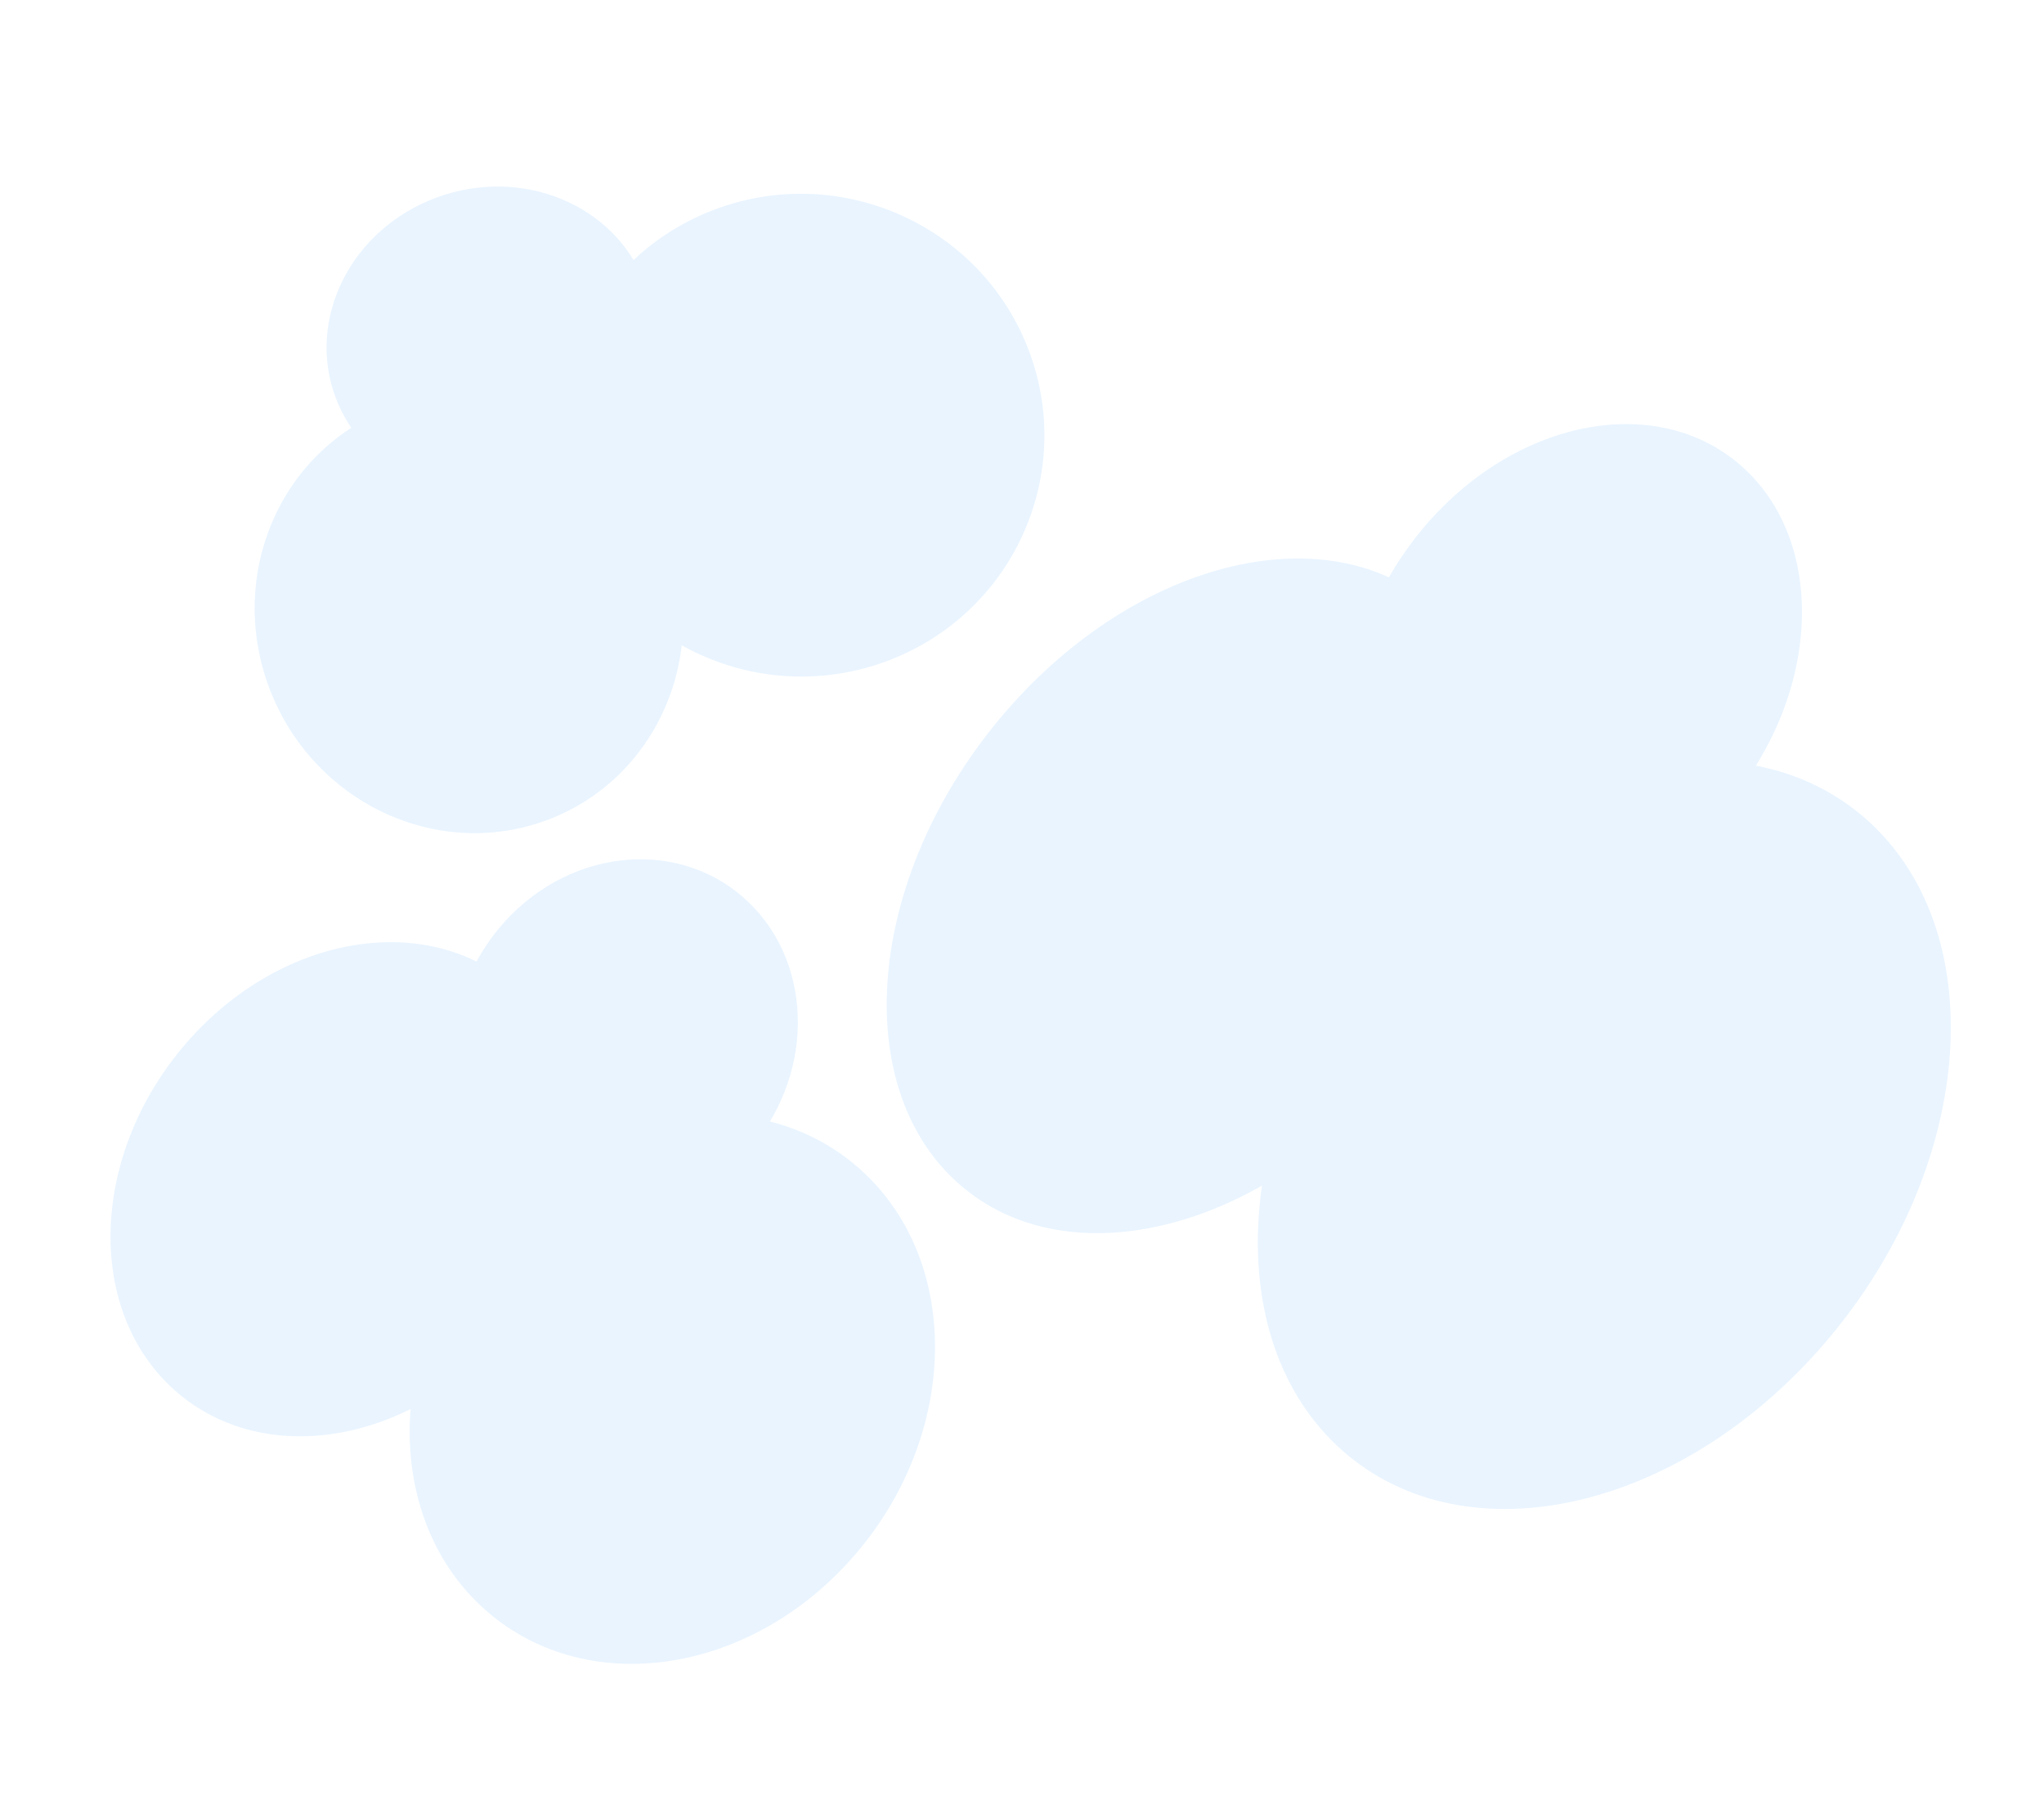
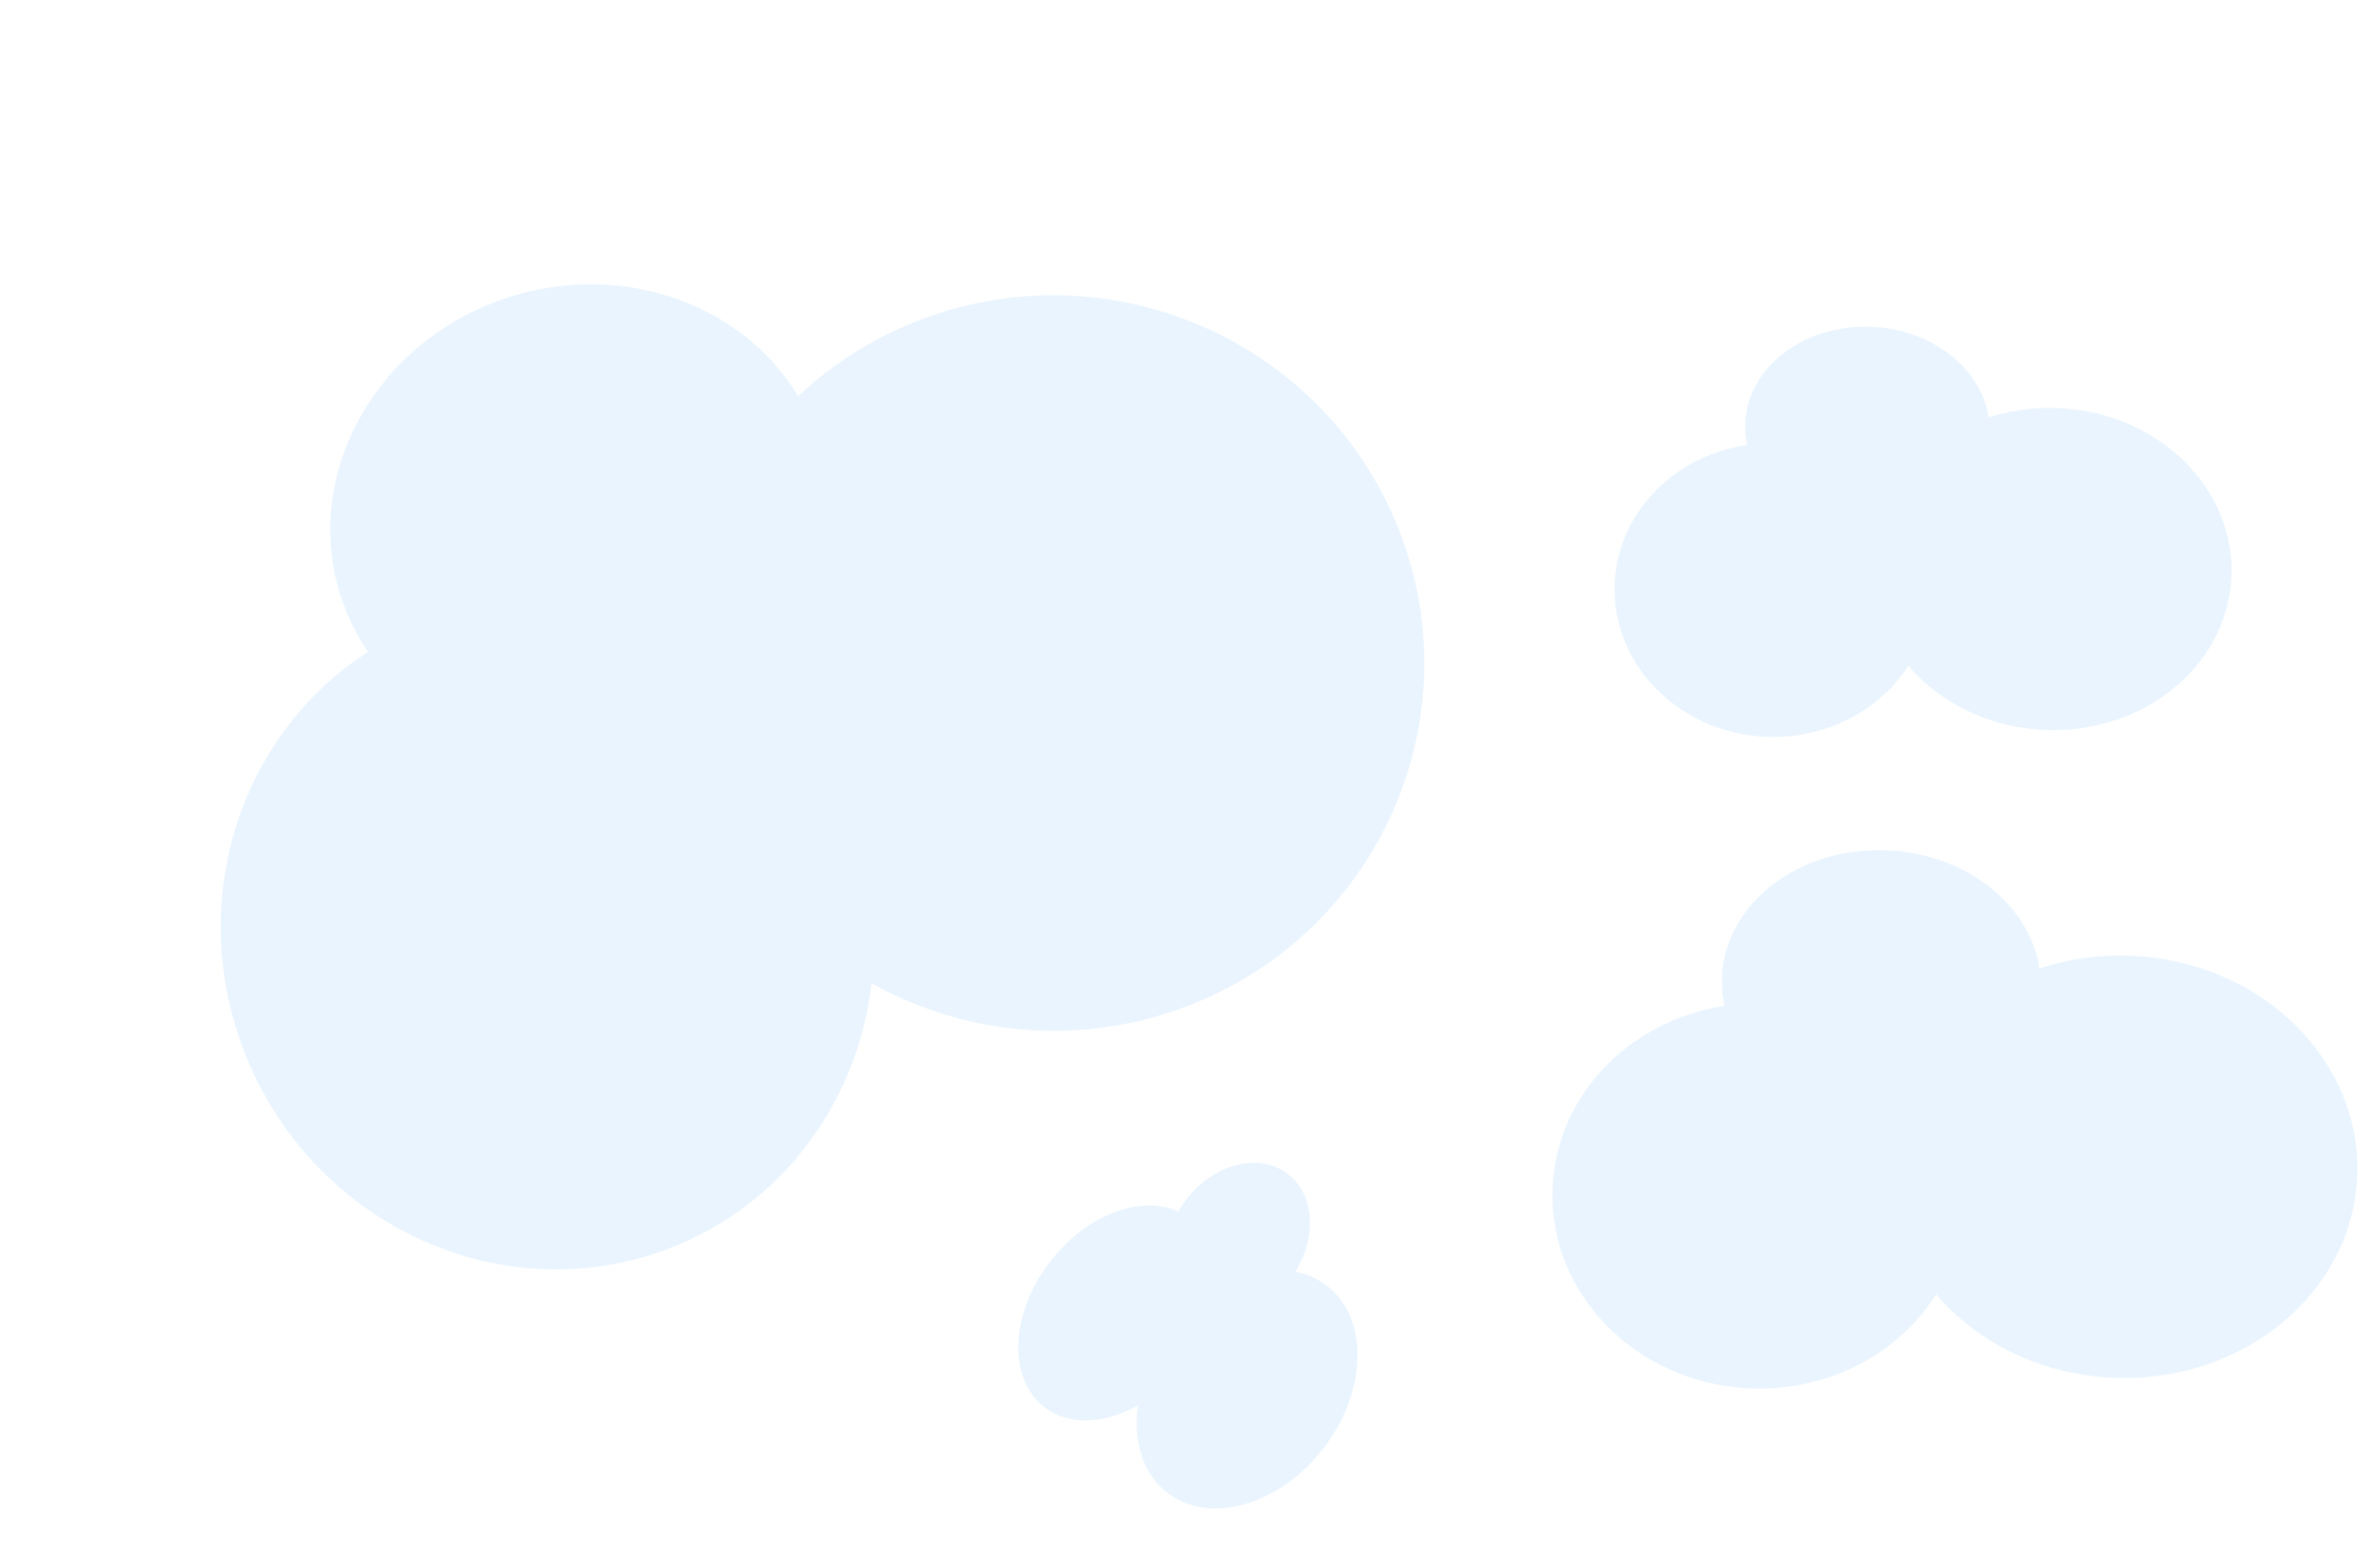
- <svg xmlns="http://www.w3.org/2000/svg" class="clouds2" width="811" height="714" viewBox="0 0 811 714" fill="none">
-   <ellipse rx="105.284" ry="148.356" transform="matrix(0.749701 0.661777 0.638293 -0.769793 475.112 355.35)" fill="#E9F4FF" />
-   <ellipse rx="120.123" ry="162.724" transform="matrix(0.749701 0.661777 0.638293 -0.769793 636.549 450.185)" fill="#E9F4FF" />
-   <ellipse rx="81.495" ry="102.914" transform="matrix(0.749701 0.661777 0.638293 -0.769793 625.248 264.079)" fill="#E9F4FF" />
-   <ellipse rx="84.467" ry="87.382" transform="matrix(0.938423 -0.34549 -0.350997 -0.936377 186.062 243.587)" fill="#E9F4FF" />
-   <ellipse rx="96.372" ry="95.845" transform="matrix(0.938423 -0.34549 -0.350997 -0.936377 317.874 172.619)" fill="#E9F4FF" />
-   <ellipse rx="65.382" ry="60.616" transform="matrix(0.938423 -0.34549 -0.350997 -0.936377 194.531 135.113)" fill="#E9F4FF" />
-   <ellipse rx="85.661" ry="104.635" transform="matrix(0.754762 0.655999 0.641454 -0.767161 137.051 471.735)" fill="#E9F4FF" />
-   <ellipse rx="97.734" ry="114.768" transform="matrix(0.754762 0.655999 0.641454 -0.767161 266.768 551.073)" fill="#E9F4FF" />
-   <ellipse rx="66.306" ry="72.584" transform="matrix(0.754762 0.655999 0.641454 -0.767161 248.208 411.516)" fill="#E9F4FF" />
+ <svg xmlns="http://www.w3.org/2000/svg" class="clouds2" width="617" height="408" viewBox="0 0 617 408" fill="none">
+   <ellipse rx="22.041" ry="31" transform="matrix(0.749772 0.661697 0.638332 -0.769762 290.879 341.817)" fill="#E9F4FF" />
+   <ellipse rx="25.148" ry="34.003" transform="matrix(0.749772 0.661697 0.638332 -0.769762 324.669 361.678)" fill="#E9F4FF" />
+   <ellipse rx="17.061" ry="21.505" transform="matrix(0.749772 0.661697 0.638332 -0.769762 322.27 322.76)" fill="#E9F4FF" />
+   <ellipse rx="53.651" ry="50.122" transform="matrix(0.998886 0.0471853 0.0493275 -0.998783 457.798 311.375)" fill="#E9F4FF" />
+   <ellipse rx="61.212" ry="54.976" transform="matrix(0.998886 0.0471853 0.0493275 -0.998783 552.507 303.756)" fill="#E9F4FF" />
+   <ellipse rx="41.528" ry="34.769" transform="matrix(0.998886 0.0471853 0.0493275 -0.998783 489.784 256.111)" fill="#E9F4FF" />
+   <ellipse rx="41.116" ry="38.225" transform="matrix(0.998676 0.0514355 0.0539597 -0.998543 461.445 153.616)" fill="#E9F4FF" />
+   <ellipse rx="46.911" ry="41.927" transform="matrix(0.998676 0.0514355 0.0539597 -0.998543 534.053 148.131)" fill="#E9F4FF" />
+   <ellipse rx="31.826" ry="26.517" transform="matrix(0.998676 0.0514355 0.0539597 -0.998543 486.143 111.58)" fill="#E9F4FF" />
+   <ellipse rx="84.467" ry="87.382" transform="matrix(0.938423 -0.34549 -0.350997 -0.936377 142.477 243.587)" fill="#E9F4FF" />
+   <ellipse rx="96.372" ry="95.845" transform="matrix(0.938423 -0.34549 -0.350997 -0.936377 274.289 172.619)" fill="#E9F4FF" />
+   <ellipse rx="65.382" ry="60.616" transform="matrix(0.938423 -0.34549 -0.350997 -0.936377 150.946 135.113)" fill="#E9F4FF" />
</svg>
